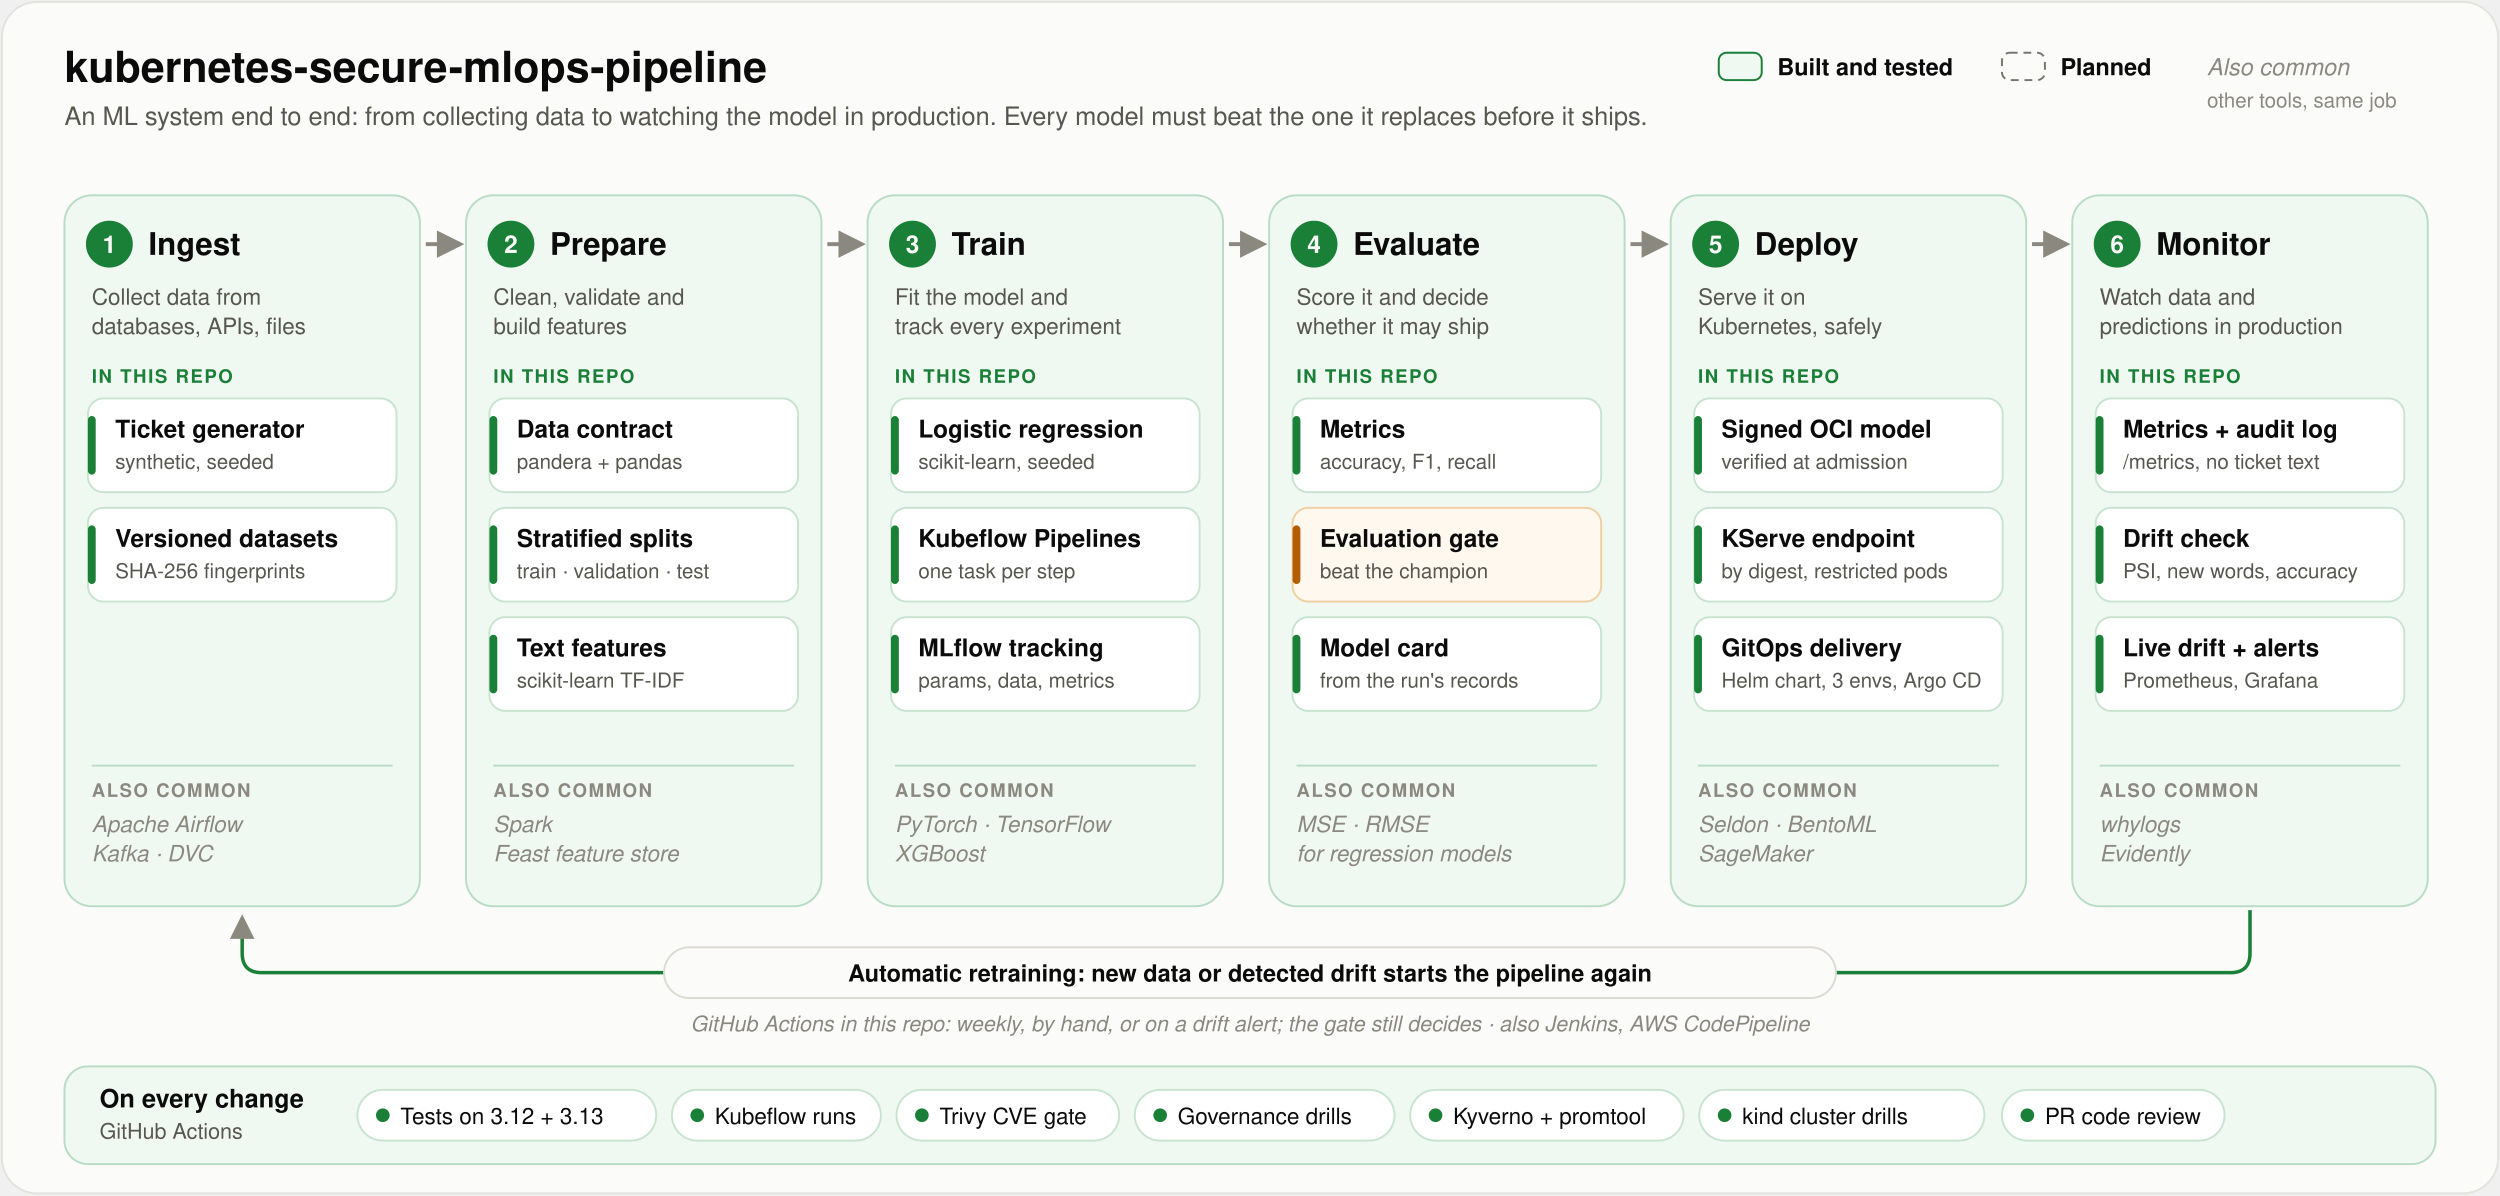
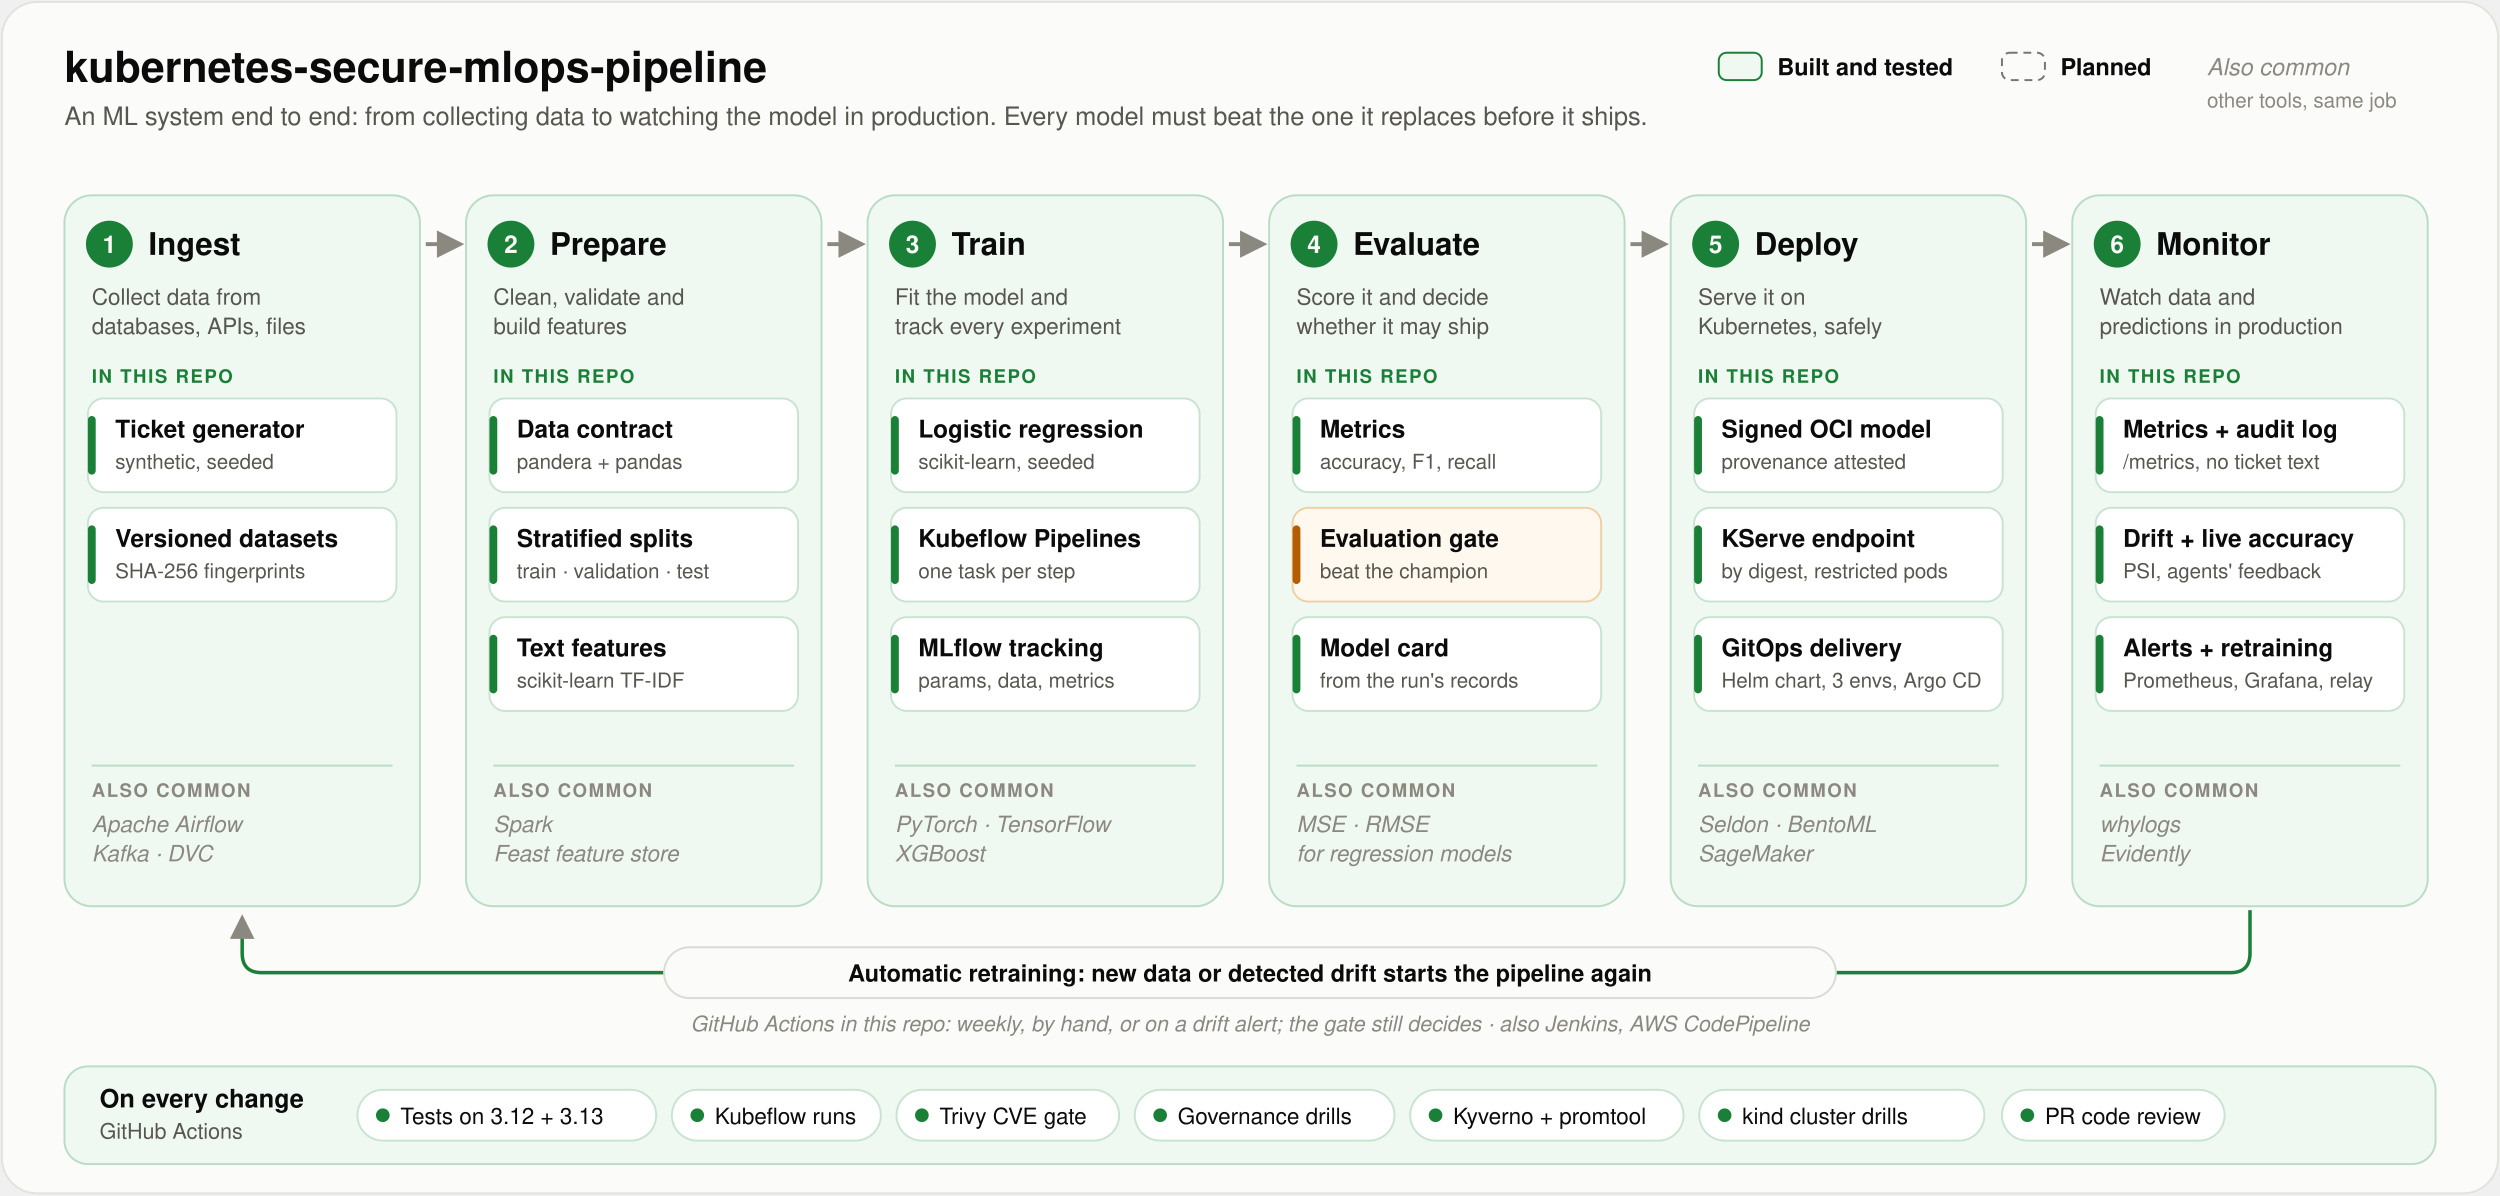
<svg xmlns="http://www.w3.org/2000/svg" width="1280" height="612" viewBox="0 0 1280 612" role="img" aria-labelledby="title desc" font-family="-apple-system, BlinkMacSystemFont, 'Segoe UI', Helvetica, Arial, sans-serif">
  <defs>
    <marker id="arrow" viewBox="0 0 10 10" refX="8.5" refY="5" markerWidth="7" markerHeight="7" orient="auto-start-reverse">
      <path d="M0 0 L10 5 L0 10 z" fill="#8a887f" />
    </marker>
  </defs>
  <rect x="1" y="1" width="1278" height="610" rx="18" fill="#fbfbfa" stroke="#e4e2dc" />
  <text x="33" y="42" font-size="22" font-weight="700" fill="#0b0b0b" text-anchor="start">kubernetes-secure-mlops-pipeline</text>
  <text x="33" y="64" font-size="13" font-weight="400" fill="#57564f" text-anchor="start">An ML system end to end: from collecting data to watching the model in production. Every model must beat the one it replaces before it ships.</text>
  <rect x="880" y="27" width="22" height="14" rx="4" fill="#f0f8f2" stroke="#1a7f37" />
  <text x="910" y="38.5" font-size="12" font-weight="600" fill="#0b0b0b" text-anchor="start">Built and tested</text>
  <rect x="1025" y="27" width="22" height="14" rx="4" fill="#fbfbfa" stroke="#77756d" stroke-dasharray="4 3" />
  <text x="1055" y="38.5" font-size="12" font-weight="600" fill="#0b0b0b" text-anchor="start">Planned</text>
  <text x="1130" y="38.5" font-size="12" font-weight="500" fill="#8a887f" text-anchor="start" font-style="italic">Also common</text>
  <text x="1130" y="55" font-size="10.5" font-weight="400" fill="#8a887f" text-anchor="start">other tools, same job</text>
  <rect x="33" y="100" width="182" height="364" rx="14" fill="#f0f8f2" stroke="#b9dcc4" />
  <circle cx="56" cy="125" r="12" fill="#1a7f37" />
  <text x="56" y="129.5" font-size="12.5" font-weight="700" fill="#fbfbfa" text-anchor="middle">1</text>
  <text x="76" y="130.5" font-size="16" font-weight="700" fill="#0b0b0b" text-anchor="start">Ingest</text>
  <text x="47" y="156" font-size="11.5" font-weight="400" fill="#57564f" text-anchor="start">Collect data from</text>
  <text x="47" y="171" font-size="11.5" font-weight="400" fill="#57564f" text-anchor="start">databases, APIs, files</text>
  <text x="47" y="196" font-size="9.5" font-weight="700" fill="#1a7f37" text-anchor="start" letter-spacing="0.8">IN THIS REPO</text>
  <rect x="45.0" y="204" width="158" height="48" rx="8" fill="#ffffff" stroke="#c8e4d1" />
  <rect x="45.0" y="213" width="4" height="30" rx="2" fill="#1a7f37" />
  <text x="59" y="224" font-size="12.5" font-weight="600" fill="#0b0b0b" text-anchor="start">Ticket generator</text>
  <text x="59" y="240" font-size="10.5" font-weight="400" fill="#57564f" text-anchor="start">synthetic, seeded</text>
  <rect x="45.0" y="260" width="158" height="48" rx="8" fill="#ffffff" stroke="#c8e4d1" />
  <rect x="45.0" y="269" width="4" height="30" rx="2" fill="#1a7f37" />
  <text x="59" y="280" font-size="12.5" font-weight="600" fill="#0b0b0b" text-anchor="start">Versioned datasets</text>
  <text x="59" y="296" font-size="10.5" font-weight="400" fill="#57564f" text-anchor="start">SHA-256 fingerprints</text>
  <line x1="47" y1="392" x2="201" y2="392" stroke="#b9dcc4" />
  <text x="47" y="408" font-size="9.5" font-weight="700" fill="#8a887f" text-anchor="start" letter-spacing="0.8">ALSO COMMON</text>
  <text x="47" y="426" font-size="11.5" font-weight="500" fill="#8a887f" text-anchor="start" font-style="italic">Apache Airflow</text>
  <text x="47" y="441" font-size="11.5" font-weight="500" fill="#8a887f" text-anchor="start" font-style="italic">Kafka · DVC</text>
  <rect x="238.6" y="100" width="182" height="364" rx="14" fill="#f0f8f2" stroke="#b9dcc4" />
  <circle cx="261.6" cy="125" r="12" fill="#1a7f37" />
  <text x="261.6" y="129.5" font-size="12.5" font-weight="700" fill="#fbfbfa" text-anchor="middle">2</text>
  <text x="281.6" y="130.5" font-size="16" font-weight="700" fill="#0b0b0b" text-anchor="start">Prepare</text>
  <text x="252.6" y="156" font-size="11.5" font-weight="400" fill="#57564f" text-anchor="start">Clean, validate and</text>
  <text x="252.6" y="171" font-size="11.5" font-weight="400" fill="#57564f" text-anchor="start">build features</text>
  <text x="252.6" y="196" font-size="9.5" font-weight="700" fill="#1a7f37" text-anchor="start" letter-spacing="0.8">IN THIS REPO</text>
  <rect x="250.6" y="204" width="158" height="48" rx="8" fill="#ffffff" stroke="#c8e4d1" />
  <rect x="250.6" y="213" width="4" height="30" rx="2" fill="#1a7f37" />
  <text x="264.6" y="224" font-size="12.5" font-weight="600" fill="#0b0b0b" text-anchor="start">Data contract</text>
  <text x="264.6" y="240" font-size="10.5" font-weight="400" fill="#57564f" text-anchor="start">pandera + pandas</text>
  <rect x="250.6" y="260" width="158" height="48" rx="8" fill="#ffffff" stroke="#c8e4d1" />
  <rect x="250.6" y="269" width="4" height="30" rx="2" fill="#1a7f37" />
  <text x="264.6" y="280" font-size="12.5" font-weight="600" fill="#0b0b0b" text-anchor="start">Stratified splits</text>
  <text x="264.6" y="296" font-size="10.5" font-weight="400" fill="#57564f" text-anchor="start">train · validation · test</text>
  <rect x="250.6" y="316" width="158" height="48" rx="8" fill="#ffffff" stroke="#c8e4d1" />
  <rect x="250.6" y="325" width="4" height="30" rx="2" fill="#1a7f37" />
  <text x="264.6" y="336" font-size="12.5" font-weight="600" fill="#0b0b0b" text-anchor="start">Text features</text>
  <text x="264.6" y="352" font-size="10.5" font-weight="400" fill="#57564f" text-anchor="start">scikit-learn TF-IDF</text>
  <line x1="252.6" y1="392" x2="406.6" y2="392" stroke="#b9dcc4" />
  <text x="252.6" y="408" font-size="9.5" font-weight="700" fill="#8a887f" text-anchor="start" letter-spacing="0.8">ALSO COMMON</text>
  <text x="252.6" y="426" font-size="11.5" font-weight="500" fill="#8a887f" text-anchor="start" font-style="italic">Spark</text>
  <text x="252.6" y="441" font-size="11.5" font-weight="500" fill="#8a887f" text-anchor="start" font-style="italic">Feast feature store</text>
  <rect x="444.2" y="100" width="182" height="364" rx="14" fill="#f0f8f2" stroke="#b9dcc4" />
  <circle cx="467.2" cy="125" r="12" fill="#1a7f37" />
  <text x="467.2" y="129.5" font-size="12.5" font-weight="700" fill="#fbfbfa" text-anchor="middle">3</text>
  <text x="487.2" y="130.5" font-size="16" font-weight="700" fill="#0b0b0b" text-anchor="start">Train</text>
  <text x="458.2" y="156" font-size="11.5" font-weight="400" fill="#57564f" text-anchor="start">Fit the model and</text>
  <text x="458.2" y="171" font-size="11.5" font-weight="400" fill="#57564f" text-anchor="start">track every experiment</text>
  <text x="458.2" y="196" font-size="9.5" font-weight="700" fill="#1a7f37" text-anchor="start" letter-spacing="0.8">IN THIS REPO</text>
  <rect x="456.2" y="204" width="158" height="48" rx="8" fill="#ffffff" stroke="#c8e4d1" />
  <rect x="456.2" y="213" width="4" height="30" rx="2" fill="#1a7f37" />
  <text x="470.2" y="224" font-size="12.5" font-weight="600" fill="#0b0b0b" text-anchor="start">Logistic regression</text>
  <text x="470.2" y="240" font-size="10.5" font-weight="400" fill="#57564f" text-anchor="start">scikit-learn, seeded</text>
  <rect x="456.2" y="260" width="158" height="48" rx="8" fill="#ffffff" stroke="#c8e4d1" />
  <rect x="456.2" y="269" width="4" height="30" rx="2" fill="#1a7f37" />
  <text x="470.2" y="280" font-size="12.5" font-weight="600" fill="#0b0b0b" text-anchor="start">Kubeflow Pipelines</text>
  <text x="470.2" y="296" font-size="10.5" font-weight="400" fill="#57564f" text-anchor="start">one task per step</text>
  <rect x="456.2" y="316" width="158" height="48" rx="8" fill="#ffffff" stroke="#c8e4d1" />
  <rect x="456.2" y="325" width="4" height="30" rx="2" fill="#1a7f37" />
  <text x="470.2" y="336" font-size="12.5" font-weight="600" fill="#0b0b0b" text-anchor="start">MLflow tracking</text>
  <text x="470.2" y="352" font-size="10.5" font-weight="400" fill="#57564f" text-anchor="start">params, data, metrics</text>
  <line x1="458.2" y1="392" x2="612.2" y2="392" stroke="#b9dcc4" />
  <text x="458.2" y="408" font-size="9.5" font-weight="700" fill="#8a887f" text-anchor="start" letter-spacing="0.8">ALSO COMMON</text>
  <text x="458.2" y="426" font-size="11.5" font-weight="500" fill="#8a887f" text-anchor="start" font-style="italic">PyTorch · TensorFlow</text>
  <text x="458.2" y="441" font-size="11.5" font-weight="500" fill="#8a887f" text-anchor="start" font-style="italic">XGBoost</text>
  <rect x="649.8" y="100" width="182" height="364" rx="14" fill="#f0f8f2" stroke="#b9dcc4" />
  <circle cx="672.8" cy="125" r="12" fill="#1a7f37" />
  <text x="672.8" y="129.5" font-size="12.5" font-weight="700" fill="#fbfbfa" text-anchor="middle">4</text>
  <text x="692.8" y="130.5" font-size="16" font-weight="700" fill="#0b0b0b" text-anchor="start">Evaluate</text>
  <text x="663.8" y="156" font-size="11.5" font-weight="400" fill="#57564f" text-anchor="start">Score it and decide</text>
  <text x="663.8" y="171" font-size="11.5" font-weight="400" fill="#57564f" text-anchor="start">whether it may ship</text>
  <text x="663.8" y="196" font-size="9.5" font-weight="700" fill="#1a7f37" text-anchor="start" letter-spacing="0.8">IN THIS REPO</text>
  <rect x="661.8" y="204" width="158" height="48" rx="8" fill="#ffffff" stroke="#c8e4d1" />
  <rect x="661.8" y="213" width="4" height="30" rx="2" fill="#1a7f37" />
  <text x="675.8" y="224" font-size="12.5" font-weight="600" fill="#0b0b0b" text-anchor="start">Metrics</text>
  <text x="675.8" y="240" font-size="10.5" font-weight="400" fill="#57564f" text-anchor="start">accuracy, F1, recall</text>
  <rect x="661.8" y="260" width="158" height="48" rx="8" fill="#fff8ef" stroke="#f0cfa3" />
  <rect x="661.8" y="269" width="4" height="30" rx="2" fill="#b35c00" />
  <text x="675.8" y="280" font-size="12.5" font-weight="600" fill="#0b0b0b" text-anchor="start">Evaluation gate</text>
  <text x="675.8" y="296" font-size="10.5" font-weight="400" fill="#57564f" text-anchor="start">beat the champion</text>
  <rect x="661.8" y="316" width="158" height="48" rx="8" fill="#ffffff" stroke="#c8e4d1" />
  <rect x="661.8" y="325" width="4" height="30" rx="2" fill="#1a7f37" />
  <text x="675.8" y="336" font-size="12.5" font-weight="600" fill="#0b0b0b" text-anchor="start">Model card</text>
  <text x="675.8" y="352" font-size="10.5" font-weight="400" fill="#57564f" text-anchor="start">from the run's records</text>
  <line x1="663.8" y1="392" x2="817.8" y2="392" stroke="#b9dcc4" />
  <text x="663.8" y="408" font-size="9.5" font-weight="700" fill="#8a887f" text-anchor="start" letter-spacing="0.8">ALSO COMMON</text>
  <text x="663.8" y="426" font-size="11.5" font-weight="500" fill="#8a887f" text-anchor="start" font-style="italic">MSE · RMSE</text>
  <text x="663.8" y="441" font-size="11.5" font-weight="500" fill="#8a887f" text-anchor="start" font-style="italic">for regression models</text>
  <rect x="855.4" y="100" width="182" height="364" rx="14" fill="#f0f8f2" stroke="#b9dcc4" />
  <circle cx="878.4" cy="125" r="12" fill="#1a7f37" />
  <text x="878.4" y="129.5" font-size="12.5" font-weight="700" fill="#fbfbfa" text-anchor="middle">5</text>
  <text x="898.4" y="130.5" font-size="16" font-weight="700" fill="#0b0b0b" text-anchor="start">Deploy</text>
  <text x="869.4" y="156" font-size="11.5" font-weight="400" fill="#57564f" text-anchor="start">Serve it on</text>
  <text x="869.4" y="171" font-size="11.5" font-weight="400" fill="#57564f" text-anchor="start">Kubernetes, safely</text>
  <text x="869.4" y="196" font-size="9.5" font-weight="700" fill="#1a7f37" text-anchor="start" letter-spacing="0.8">IN THIS REPO</text>
  <rect x="867.4" y="204" width="158" height="48" rx="8" fill="#ffffff" stroke="#c8e4d1" />
  <rect x="867.4" y="213" width="4" height="30" rx="2" fill="#1a7f37" />
  <text x="881.4" y="224" font-size="12.5" font-weight="600" fill="#0b0b0b" text-anchor="start">Signed OCI model</text>
-   <text x="881.4" y="240" font-size="10.5" font-weight="400" fill="#57564f" text-anchor="start">verified at admission</text>
+   <text x="881.4" y="240" font-size="10.5" font-weight="400" fill="#57564f" text-anchor="start">provenance attested</text>
  <rect x="867.4" y="260" width="158" height="48" rx="8" fill="#ffffff" stroke="#c8e4d1" />
  <rect x="867.4" y="269" width="4" height="30" rx="2" fill="#1a7f37" />
  <text x="881.4" y="280" font-size="12.5" font-weight="600" fill="#0b0b0b" text-anchor="start">KServe endpoint</text>
  <text x="881.4" y="296" font-size="10.5" font-weight="400" fill="#57564f" text-anchor="start">by digest, restricted pods</text>
  <rect x="867.4" y="316" width="158" height="48" rx="8" fill="#ffffff" stroke="#c8e4d1" />
  <rect x="867.4" y="325" width="4" height="30" rx="2" fill="#1a7f37" />
  <text x="881.4" y="336" font-size="12.5" font-weight="600" fill="#0b0b0b" text-anchor="start">GitOps delivery</text>
  <text x="881.4" y="352" font-size="10.5" font-weight="400" fill="#57564f" text-anchor="start">Helm chart, 3 envs, Argo CD</text>
  <line x1="869.4" y1="392" x2="1023.4" y2="392" stroke="#b9dcc4" />
  <text x="869.4" y="408" font-size="9.5" font-weight="700" fill="#8a887f" text-anchor="start" letter-spacing="0.8">ALSO COMMON</text>
  <text x="869.4" y="426" font-size="11.5" font-weight="500" fill="#8a887f" text-anchor="start" font-style="italic">Seldon · BentoML</text>
  <text x="869.4" y="441" font-size="11.5" font-weight="500" fill="#8a887f" text-anchor="start" font-style="italic">SageMaker</text>
  <rect x="1061" y="100" width="182" height="364" rx="14" fill="#f0f8f2" stroke="#b9dcc4" />
  <circle cx="1084" cy="125" r="12" fill="#1a7f37" />
  <text x="1084" y="129.5" font-size="12.5" font-weight="700" fill="#fbfbfa" text-anchor="middle">6</text>
  <text x="1104" y="130.5" font-size="16" font-weight="700" fill="#0b0b0b" text-anchor="start">Monitor</text>
  <text x="1075" y="156" font-size="11.5" font-weight="400" fill="#57564f" text-anchor="start">Watch data and</text>
  <text x="1075" y="171" font-size="11.5" font-weight="400" fill="#57564f" text-anchor="start">predictions in production</text>
  <text x="1075" y="196" font-size="9.5" font-weight="700" fill="#1a7f37" text-anchor="start" letter-spacing="0.8">IN THIS REPO</text>
  <rect x="1073.0" y="204" width="158" height="48" rx="8" fill="#ffffff" stroke="#c8e4d1" />
  <rect x="1073.0" y="213" width="4" height="30" rx="2" fill="#1a7f37" />
  <text x="1087" y="224" font-size="12.5" font-weight="600" fill="#0b0b0b" text-anchor="start">Metrics + audit log</text>
  <text x="1087" y="240" font-size="10.5" font-weight="400" fill="#57564f" text-anchor="start">/metrics, no ticket text</text>
  <rect x="1073.0" y="260" width="158" height="48" rx="8" fill="#ffffff" stroke="#c8e4d1" />
  <rect x="1073.0" y="269" width="4" height="30" rx="2" fill="#1a7f37" />
-   <text x="1087" y="280" font-size="12.5" font-weight="600" fill="#0b0b0b" text-anchor="start">Drift check</text>
-   <text x="1087" y="296" font-size="10.5" font-weight="400" fill="#57564f" text-anchor="start">PSI, new words, accuracy</text>
+   <text x="1087" y="280" font-size="12.5" font-weight="600" fill="#0b0b0b" text-anchor="start">Drift + live accuracy</text>
+   <text x="1087" y="296" font-size="10.5" font-weight="400" fill="#57564f" text-anchor="start">PSI, agents' feedback</text>
  <rect x="1073.0" y="316" width="158" height="48" rx="8" fill="#ffffff" stroke="#c8e4d1" />
  <rect x="1073.0" y="325" width="4" height="30" rx="2" fill="#1a7f37" />
-   <text x="1087" y="336" font-size="12.5" font-weight="600" fill="#0b0b0b" text-anchor="start">Live drift + alerts</text>
-   <text x="1087" y="352" font-size="10.5" font-weight="400" fill="#57564f" text-anchor="start">Prometheus, Grafana</text>
+   <text x="1087" y="336" font-size="12.5" font-weight="600" fill="#0b0b0b" text-anchor="start">Alerts + retraining</text>
+   <text x="1087" y="352" font-size="10.5" font-weight="400" fill="#57564f" text-anchor="start">Prometheus, Grafana, relay</text>
  <line x1="1075" y1="392" x2="1229" y2="392" stroke="#b9dcc4" />
  <text x="1075" y="408" font-size="9.5" font-weight="700" fill="#8a887f" text-anchor="start" letter-spacing="0.8">ALSO COMMON</text>
  <text x="1075" y="426" font-size="11.5" font-weight="500" fill="#8a887f" text-anchor="start" font-style="italic">whylogs</text>
  <text x="1075" y="441" font-size="11.5" font-weight="500" fill="#8a887f" text-anchor="start" font-style="italic">Evidently</text>
  <line x1="218" y1="125" x2="235.6" y2="125" stroke="#8a887f" stroke-width="2" marker-end="url(#arrow)" />
  <line x1="423.6" y1="125" x2="441.2" y2="125" stroke="#8a887f" stroke-width="2" marker-end="url(#arrow)" />
  <line x1="629.2" y1="125" x2="646.8" y2="125" stroke="#8a887f" stroke-width="2" marker-end="url(#arrow)" />
  <line x1="834.8" y1="125" x2="852.4" y2="125" stroke="#8a887f" stroke-width="2" marker-end="url(#arrow)" />
  <line x1="1040.4" y1="125" x2="1058" y2="125" stroke="#8a887f" stroke-width="2" marker-end="url(#arrow)" />
  <path d="M1152 466 V488 Q1152 498 1142 498 H134 Q124 498 124 488 V470" fill="none" stroke="#1a7f37" stroke-width="1.8" marker-end="url(#arrow)" />
  <rect x="340" y="485" width="600" height="26" rx="13" fill="#fbfbfa" stroke="#dcdad3" />
  <text x="640" y="502.5" font-size="12" font-weight="600" fill="#0b0b0b" text-anchor="middle">Automatic retraining: new data or detected drift starts the pipeline again</text>
  <text x="640" y="528" font-size="11" font-weight="500" fill="#8a887f" text-anchor="middle" font-style="italic">GitHub Actions in this repo: weekly, by hand, or on a drift alert; the gate still decides · also Jenkins, AWS CodePipeline</text>
  <rect x="33" y="546" width="1214" height="50" rx="12" fill="#f0f8f2" stroke="#b9dcc4" />
  <text x="51" y="567" font-size="13" font-weight="700" fill="#0b0b0b" text-anchor="start">On every change</text>
  <text x="51" y="583" font-size="11" font-weight="400" fill="#57564f" text-anchor="start">GitHub Actions</text>
  <rect x="183" y="558" width="153" height="26" rx="13" fill="#ffffff" stroke="#c8e4d1" />
  <circle cx="196" cy="571" r="3.5" fill="#1a7f37" />
  <text x="205" y="575.5" font-size="11.5" font-weight="500" fill="#0b0b0b" text-anchor="start">Tests on 3.12 + 3.13</text>
  <rect x="344" y="558" width="107" height="26" rx="13" fill="#ffffff" stroke="#c8e4d1" />
  <circle cx="357" cy="571" r="3.5" fill="#1a7f37" />
  <text x="366" y="575.5" font-size="11.5" font-weight="500" fill="#0b0b0b" text-anchor="start">Kubeflow runs</text>
  <rect x="459" y="558" width="114" height="26" rx="13" fill="#ffffff" stroke="#c8e4d1" />
  <circle cx="472" cy="571" r="3.5" fill="#1a7f37" />
  <text x="481" y="575.5" font-size="11.5" font-weight="500" fill="#0b0b0b" text-anchor="start">Trivy CVE gate</text>
  <rect x="581" y="558" width="133" height="26" rx="13" fill="#ffffff" stroke="#c8e4d1" />
  <circle cx="594" cy="571" r="3.5" fill="#1a7f37" />
  <text x="603" y="575.5" font-size="11.5" font-weight="500" fill="#0b0b0b" text-anchor="start">Governance drills</text>
  <rect x="722" y="558" width="140" height="26" rx="13" fill="#ffffff" stroke="#c8e4d1" />
  <circle cx="735" cy="571" r="3.5" fill="#1a7f37" />
  <text x="744" y="575.5" font-size="11.5" font-weight="500" fill="#0b0b0b" text-anchor="start">Kyverno + promtool</text>
  <rect x="870" y="558" width="146" height="26" rx="13" fill="#ffffff" stroke="#c8e4d1" />
  <circle cx="883" cy="571" r="3.5" fill="#1a7f37" />
  <text x="892" y="575.5" font-size="11.5" font-weight="500" fill="#0b0b0b" text-anchor="start">kind cluster drills</text>
  <rect x="1025" y="558" width="114" height="26" rx="13" fill="#ffffff" stroke="#c8e4d1" />
  <circle cx="1038" cy="571" r="3.5" fill="#1a7f37" />
  <text x="1047" y="575.5" font-size="11.5" font-weight="500" fill="#0b0b0b" text-anchor="start">PR code review</text>
</svg>
